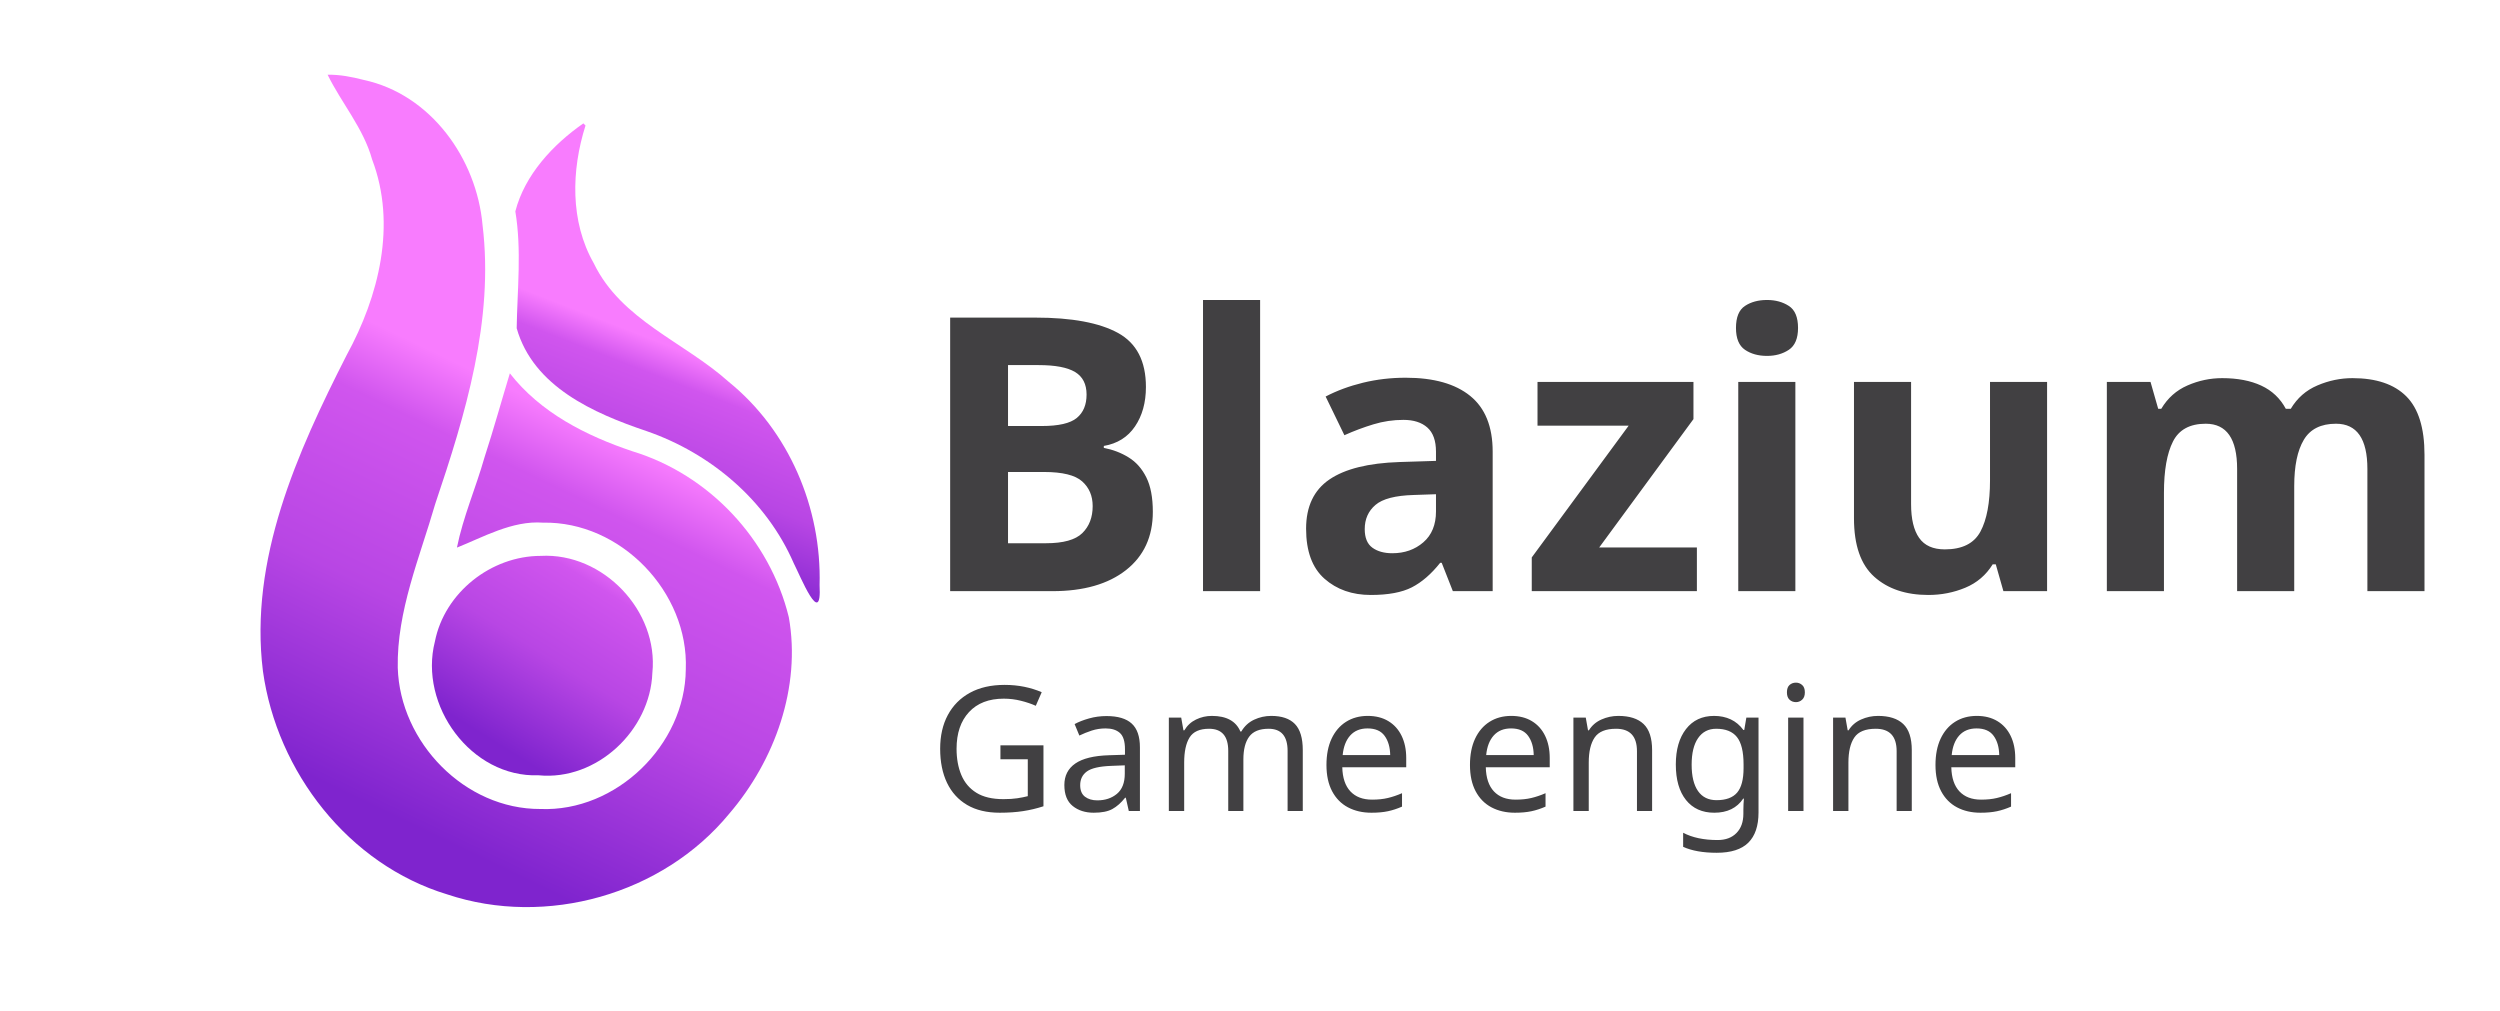
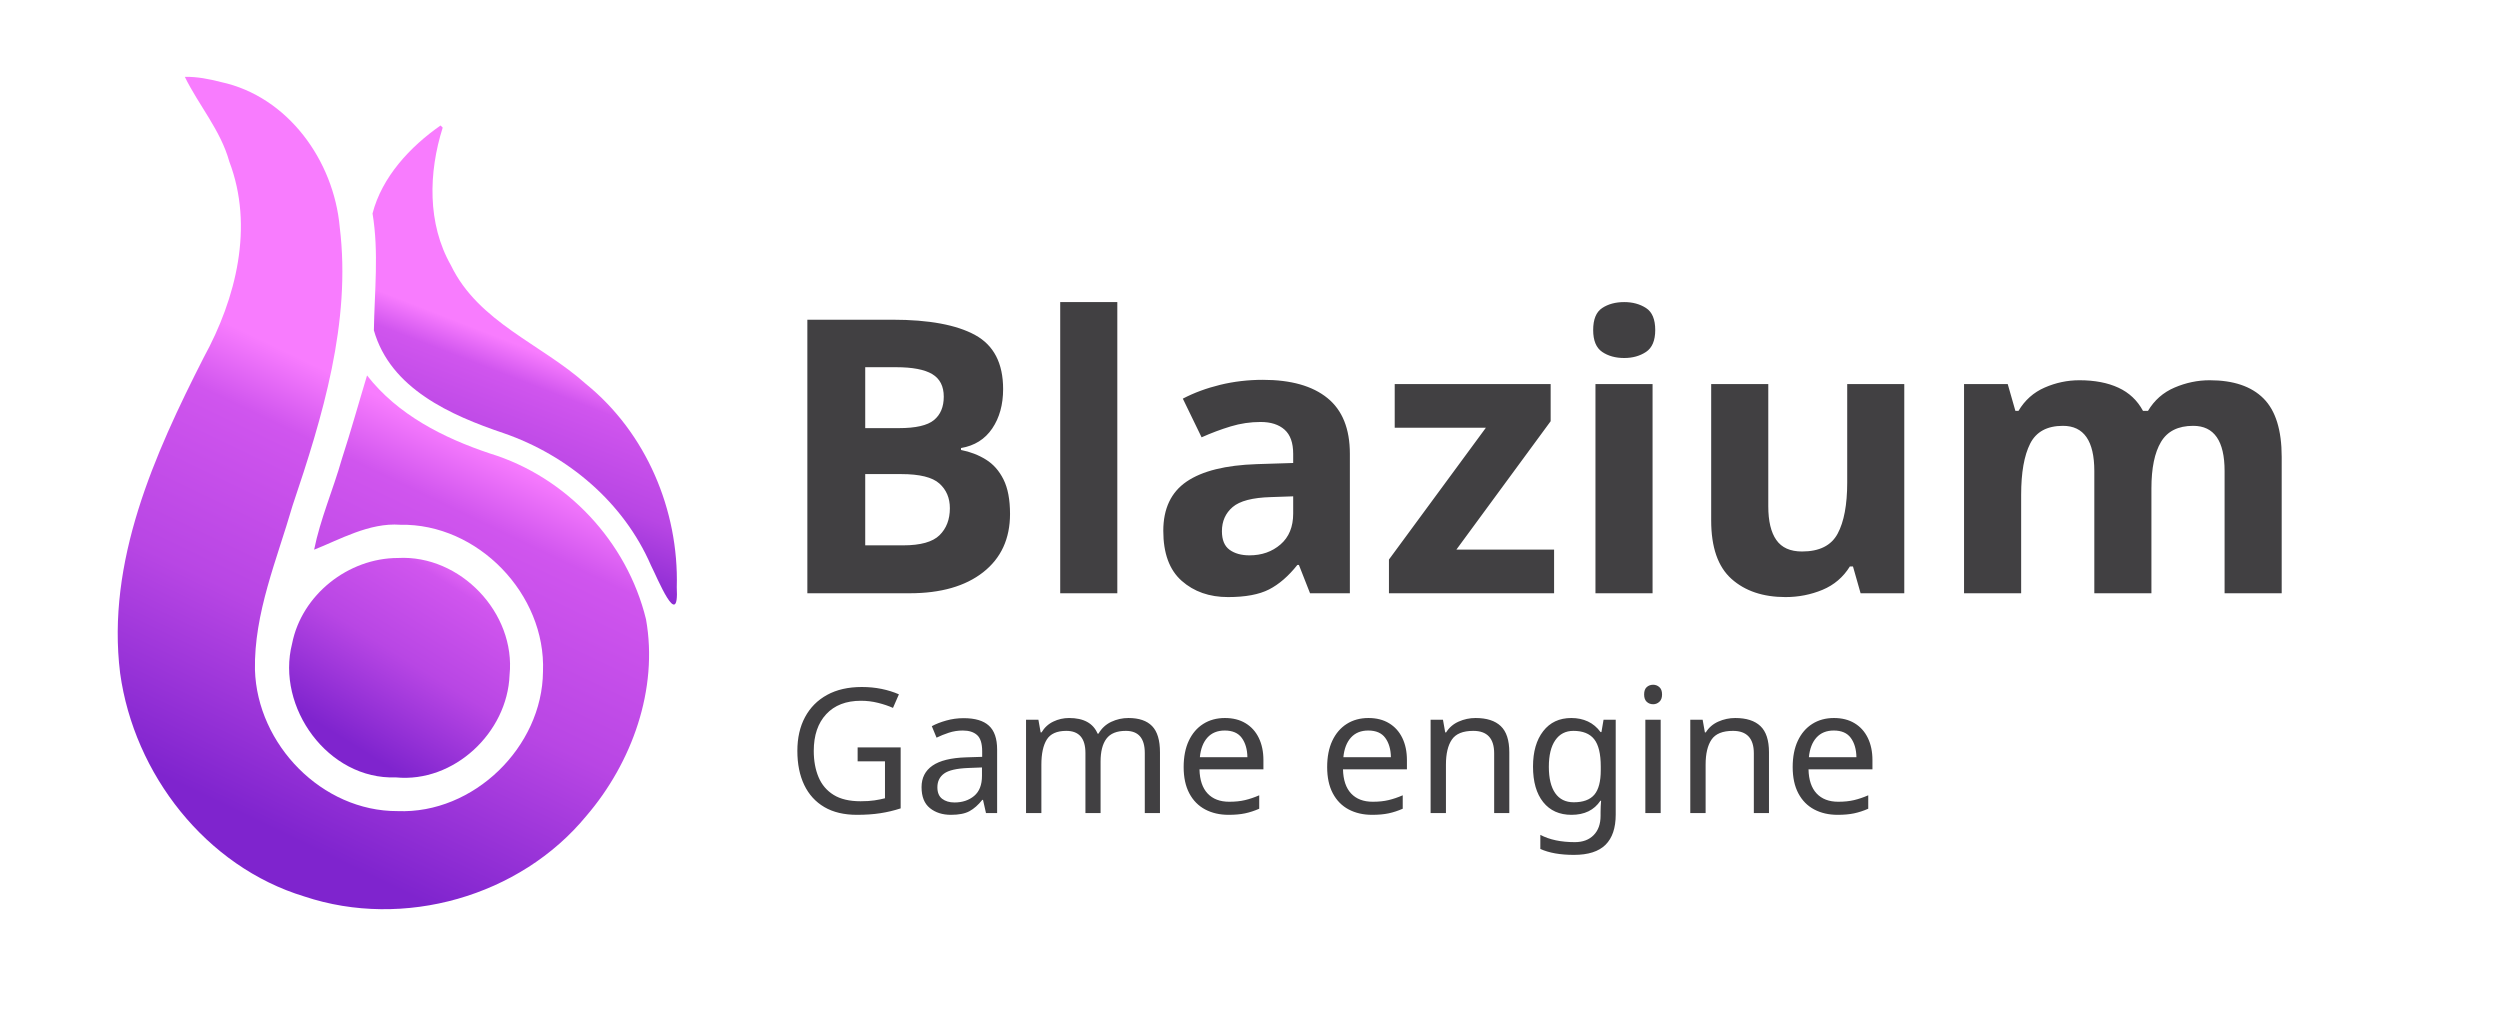
- <svg xmlns="http://www.w3.org/2000/svg" xmlns:xlink="http://www.w3.org/1999/xlink" xml:space="preserve" width="1024" height="414">
+ <svg xmlns="http://www.w3.org/2000/svg" xmlns:xlink="http://www.w3.org/1999/xlink" width="1024" height="414">
  <defs>
    <linearGradient xlink:href="#a" id="d" x1="496.519" x2="635.831" y1="813.477" y2="589.778" gradientTransform="translate(-29.828 14.465)scale(.3714)" gradientUnits="userSpaceOnUse" />
    <linearGradient id="a">
      <stop offset=".045" stop-color="#7f24ce" />
      <stop offset=".468" stop-color="#b846e4" />
      <stop offset=".825" stop-color="#d055ee" />
      <stop offset="1" stop-color="#f87cfe" />
    </linearGradient>
    <linearGradient xlink:href="#b" id="e" x1="269.585" x2="488.27" y1="847.204" y2="393.079" gradientTransform="translate(-29.828 14.465)scale(.3714)" gradientUnits="userSpaceOnUse" />
    <linearGradient id="b">
      <stop offset=".045" stop-color="#7f24ce" />
      <stop offset=".478" stop-color="#b846e4" />
      <stop offset=".848" stop-color="#d055ee" />
      <stop offset="1" stop-color="#f87cfe" />
    </linearGradient>
    <linearGradient xlink:href="#c" id="f" x1="635.831" x2="721.822" y1="589.778" y2="368.408" gradientTransform="translate(-29.828 14.465)scale(.3714)" gradientUnits="userSpaceOnUse" />
    <linearGradient id="c">
      <stop offset=".045" stop-color="#7f24ce" />
      <stop offset=".468" stop-color="#b846e4" />
      <stop offset=".848" stop-color="#d055ee" />
      <stop offset="1" stop-color="#f87cfe" />
    </linearGradient>
  </defs>
-   <text xml:space="preserve" x="316.565" y="243.003" fill="#414042" stroke-width="1.07" font-family="'Inter Alia'" font-size="12.84" font-weight="700" style="-inkscape-font-specification:&quot;Inter Alia, Bold&quot;;font-variant-ligatures:normal;font-variant-caps:normal;font-variant-numeric:normal;font-variant-east-asian:normal;text-align:start" transform="translate(58.492 -.863)">
+   <text xml:space="preserve" x="316.565" y="243.003" fill="#414042" stroke-width="1.07" font-family="'Inter Alia'" font-size="12.84" font-weight="700" style="-inkscape-font-specification:&quot;Inter Alia, Bold&quot;;font-variant-ligatures:normal;font-variant-caps:normal;font-variant-numeric:normal;font-variant-east-asian:normal;text-align:start">
    <tspan x="316.565" y="243.003" font-size="156.936" style="-inkscape-font-specification:&quot;Inter Alia, Bold&quot;;font-variant-ligatures:normal;font-variant-caps:normal;font-variant-numeric:normal;font-variant-east-asian:normal">Blazium</tspan>
  </text>
-   <text xml:space="preserve" x="322.255" y="333.035" fill="#414042" stroke-width="1.07" font-family="'Inter Alia'" font-size="85.601" font-weight="500" style="-inkscape-font-specification:&quot;Inter Alia, Medium&quot;;font-variant-ligatures:normal;font-variant-caps:normal;font-variant-numeric:normal;font-variant-east-asian:normal;text-align:start" transform="translate(58.492 -.863)">
+   <text xml:space="preserve" x="322.255" y="333.035" fill="#414042" stroke-width="1.07" font-family="'Inter Alia'" font-size="85.601" font-weight="500" style="-inkscape-font-specification:&quot;Inter Alia, Medium&quot;;font-variant-ligatures:normal;font-variant-caps:normal;font-variant-numeric:normal;font-variant-east-asian:normal;text-align:start">
    <tspan x="322.255" y="333.035" font-size="71.335" font-weight="400" style="-inkscape-font-specification:&quot;Inter Alia, Normal&quot;;font-variant-ligatures:normal;font-variant-caps:normal;font-variant-numeric:normal;font-variant-east-asian:normal">Game engine</tspan>
  </text>
-   <path fill="url(#d)" d="m 163.003,228.552 c 25.522,-1.404 48.327,22.515 45.713,47.945 -0.877,23.545 -22.757,44.245 -46.602,41.924 -27.695,1.017 -49.13,-28.699 -42.472,-54.783 3.957,-20.071 23.05,-35.08 43.361,-35.086 z" paint-order="markers stroke fill" style="mix-blend-mode:normal" transform="translate(58.492 -.863)" />
-   <path fill="url(#e)" d="M 75.703,31.474 C 81.281,42.939 90.388,53.364 93.914,66.158 104.082,92.813 96.703,122.202 83.472,146.369 63.205,186.166 43.535,230.048 49.205,275.759 c 5.727,41.293 35.078,79.184 75.475,91.444 40.552,13.537 88.326,0.053 115.515,-33.039 18.655,-21.748 29.52,-51.878 24.408,-80.513 -7.778,-31.838 -32.588,-58.334 -63.967,-67.923 -19.014,-6.353 -37.759,-15.853 -50.293,-31.947 -3.119,10.238 -6.661,22.995 -10.382,34.421 -3.511,12.374 -8.764,24.383 -11.295,36.951 10.411,-4.094 22.628,-11.164 35.256,-10.209 31.787,-0.616 59.742,28.421 58.487,60.106 -0.256,30.941 -28.46,58.42 -59.546,57.179 -30.967,0.14 -57.508,-27.27 -58.435,-57.85 -0.424,-23.206 9.008,-45.183 15.368,-67.167 C 132.11,170.717 143.916,131.967 139.156,93.035 136.732,65.866 117.983,39.526 90.501,33.603 85.672,32.358 80.712,31.377 75.703,31.474 Z" paint-order="markers stroke fill" style="mix-blend-mode:normal" transform="translate(58.492 -.863)" />
-   <path fill="url(#f)" d="m 180.456,51.401 c -12.456,8.651 -24.027,21.113 -27.867,36.042 2.642,15.852 0.793,32.042 0.554,47.867 6.78,23.921 31.555,34.83 53.136,42.11 26.312,9.078 49.13,28.338 60.324,54.097 2.611,5.089 11.59,27.302 10.604,9.012 0.895,-31.551 -12.525,-63.269 -37.224,-83.275 -18.237,-16.375 -44,-25.23 -55.269,-48.559 -9.758,-17.118 -9.18,-38.096 -3.382,-56.419 l -0.437,-0.437 z" paint-order="markers stroke fill" style="mix-blend-mode:normal" transform="translate(58.492 -.863)" />
+   <path fill="url(#d)" d="m 163.003,228.552 c 25.522,-1.404 48.327,22.515 45.713,47.945 -0.877,23.545 -22.757,44.245 -46.602,41.924 -27.695,1.017 -49.13,-28.699 -42.472,-54.783 3.957,-20.071 23.05,-35.08 43.361,-35.086 z" paint-order="markers stroke fill" style="mix-blend-mode:normal" />
+   <path fill="url(#e)" d="M 75.703,31.474 C 81.281,42.939 90.388,53.364 93.914,66.158 104.082,92.813 96.703,122.202 83.472,146.369 63.205,186.166 43.535,230.048 49.205,275.759 c 5.727,41.293 35.078,79.184 75.475,91.444 40.552,13.537 88.326,0.053 115.515,-33.039 18.655,-21.748 29.52,-51.878 24.408,-80.513 -7.778,-31.838 -32.588,-58.334 -63.967,-67.923 -19.014,-6.353 -37.759,-15.853 -50.293,-31.947 -3.119,10.238 -6.661,22.995 -10.382,34.421 -3.511,12.374 -8.764,24.383 -11.295,36.951 10.411,-4.094 22.628,-11.164 35.256,-10.209 31.787,-0.616 59.742,28.421 58.487,60.106 -0.256,30.941 -28.46,58.42 -59.546,57.179 -30.967,0.14 -57.508,-27.27 -58.435,-57.85 -0.424,-23.206 9.008,-45.183 15.368,-67.167 C 132.11,170.717 143.916,131.967 139.156,93.035 136.732,65.866 117.983,39.526 90.501,33.603 85.672,32.358 80.712,31.377 75.703,31.474 Z" paint-order="markers stroke fill" style="mix-blend-mode:normal" />
+   <path fill="url(#f)" d="m 180.456,51.401 c -12.456,8.651 -24.027,21.113 -27.867,36.042 2.642,15.852 0.793,32.042 0.554,47.867 6.78,23.921 31.555,34.83 53.136,42.11 26.312,9.078 49.13,28.338 60.324,54.097 2.611,5.089 11.59,27.302 10.604,9.012 0.895,-31.551 -12.525,-63.269 -37.224,-83.275 -18.237,-16.375 -44,-25.23 -55.269,-48.559 -9.758,-17.118 -9.18,-38.096 -3.382,-56.419 l -0.437,-0.437 z" paint-order="markers stroke fill" style="mix-blend-mode:normal" />
</svg>
